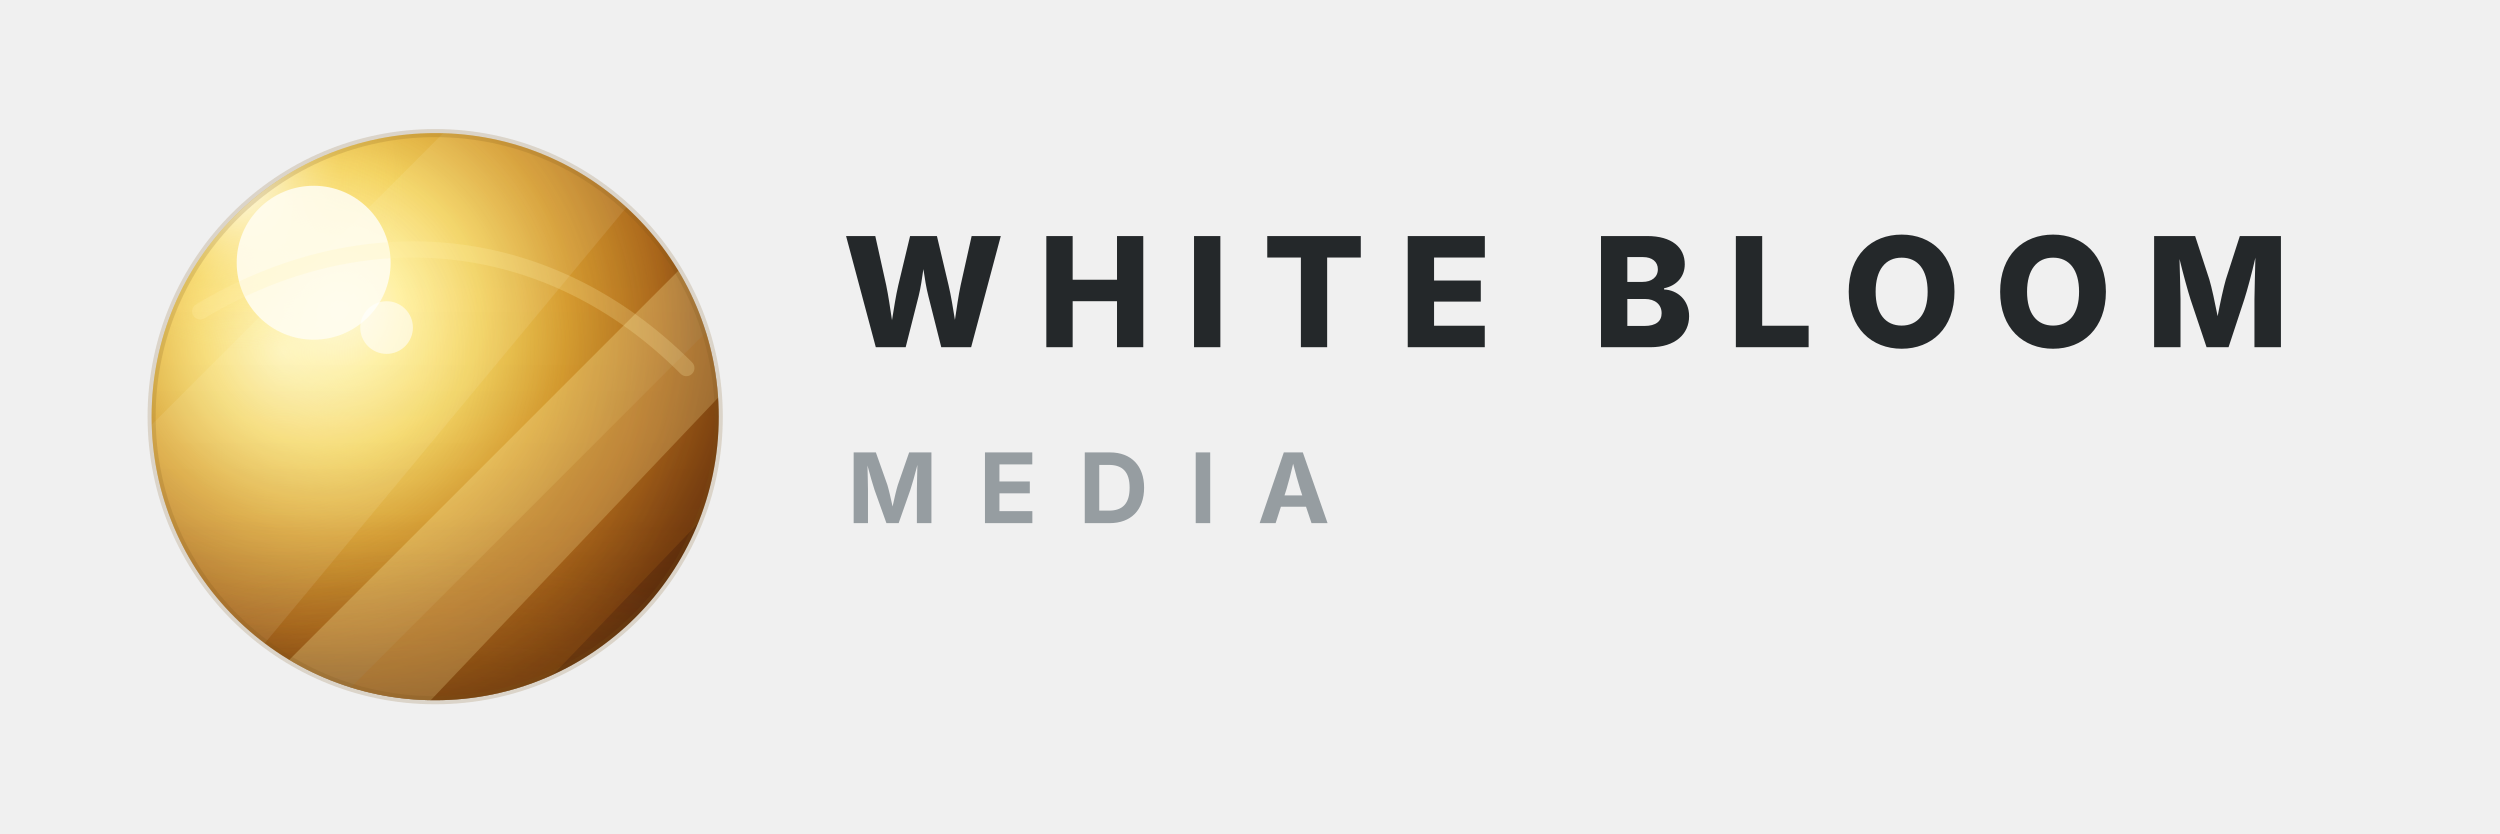
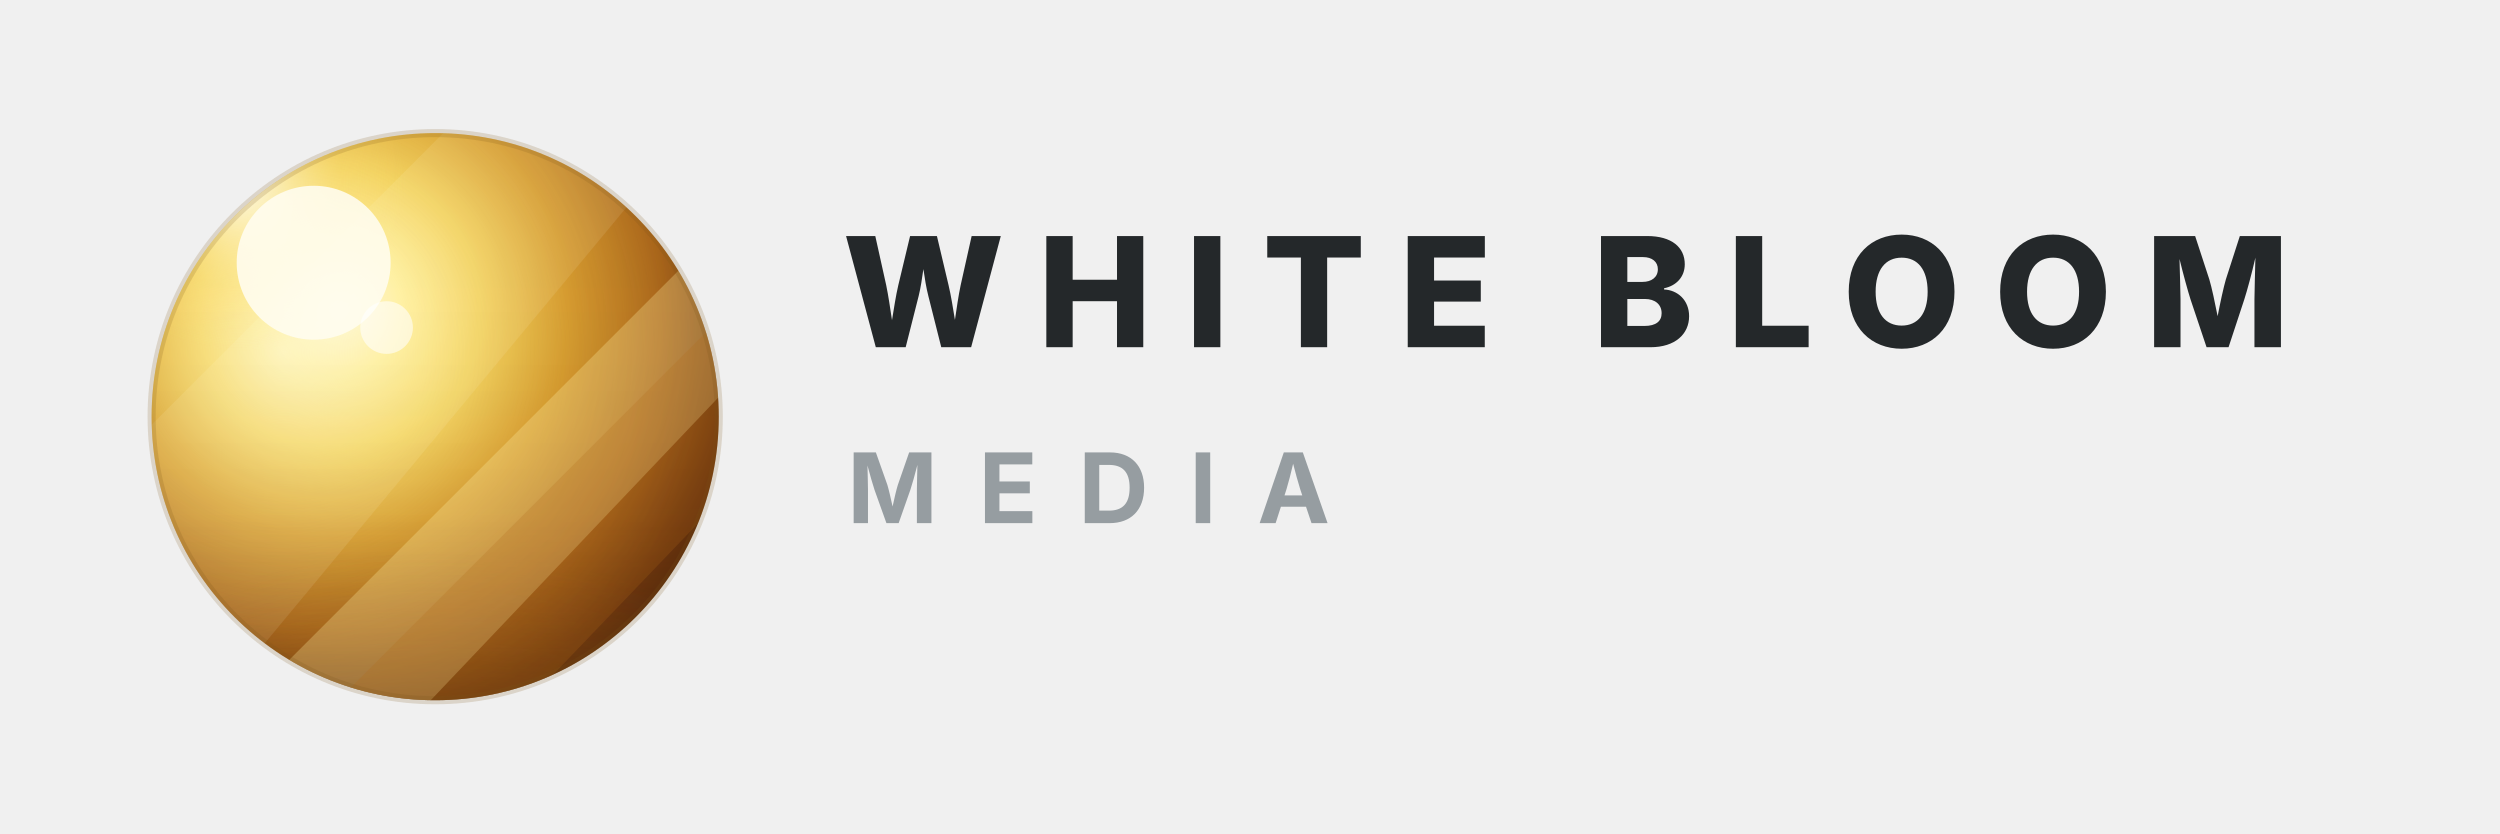
<svg xmlns="http://www.w3.org/2000/svg" viewBox="0 0 540 180" role="img" aria-labelledby="title">
  <g transform="translate(24 20) scale(.875)">
    <defs>
      <radialGradient id="markBase" cx="33%" cy="31%" r="92%">
        <stop offset="0" stop-color="#fffef4" />
        <stop offset="0.12" stop-color="#fff1a1" />
        <stop offset="0.27" stop-color="#f3d35d" />
        <stop offset="0.44" stop-color="#d49a2e" />
        <stop offset="0.62" stop-color="#a8641a" />
        <stop offset="0.78" stop-color="#67320d" />
        <stop offset="1" stop-color="#251205" />
      </radialGradient>
      <radialGradient id="markLeftGlow" cx="24%" cy="39%" r="72%">
        <stop offset="0" stop-color="#fff9d5" stop-opacity="0.58" />
        <stop offset=".34" stop-color="#ffe98e" stop-opacity="0.24" />
        <stop offset=".72" stop-color="#dba33b" stop-opacity=".08" />
        <stop offset="1" stop-color="#dba33b" stop-opacity="0" />
      </radialGradient>
      <radialGradient id="markFlare" cx="31%" cy="30%" r="42%">
        <stop offset="0" stop-color="#ffffff" stop-opacity=".95" />
        <stop offset=".24" stop-color="#fffce7" stop-opacity=".56" />
        <stop offset=".62" stop-color="#ffe88d" stop-opacity=".16" />
        <stop offset="1" stop-color="#ffe88d" stop-opacity="0" />
      </radialGradient>
      <linearGradient id="markBottomShade" x1="80" y1="38" x2="80" y2="170" gradientUnits="userSpaceOnUse">
        <stop offset="0" stop-color="#4b260a" stop-opacity="0" />
        <stop offset=".5" stop-color="#70400f" stop-opacity=".04" />
        <stop offset=".74" stop-color="#74410f" stop-opacity=".24" />
        <stop offset="1" stop-color="#281307" stop-opacity=".72" />
      </linearGradient>
      <radialGradient id="markBottomBrown" cx="50%" cy="104%" r="76%">
        <stop offset="0" stop-color="#281307" stop-opacity="0.92" />
        <stop offset=".34" stop-color="#70400f" stop-opacity="0.55" />
        <stop offset=".66" stop-color="#a66b1e" stop-opacity="0.16" />
        <stop offset="1" stop-color="#a66b1e" stop-opacity="0" />
      </radialGradient>
      <clipPath id="markClip">
        <circle cx="80" cy="80" r="70" />
      </clipPath>
    </defs>
    <circle cx="80" cy="80" r="70" fill="url(#markBase)" />
    <g clip-path="url(#markClip)">
      <circle cx="80" cy="80" r="72" fill="url(#markLeftGlow)" />
      <ellipse cx="80" cy="139" rx="82" ry="58" fill="url(#markBottomBrown)" />
      <circle cx="80" cy="80" r="72" fill="url(#markBottomShade)" opacity="0.62" />
      <path d="M92 172 172 92v80z" fill="#3a1706" opacity="0.28" />
      <path d="M12 172 172 12v40L58 172z" fill="#fff2a8" opacity="0.28" />
      <path d="M34 172 172 34v44L82 172z" fill="#b36a18" opacity="0.22" />
      <path d="M-16 108 108 -16h56L8 172H-16z" fill="#fffbe2" opacity="0.1" />
      <circle cx="50" cy="42" r="50" fill="url(#markFlare)" />
      <circle cx="50" cy="42" r="19" fill="#fffdf0" opacity=".88" />
      <circle cx="68" cy="58" r="6.5" fill="#ffffff" opacity=".58" />
-       <path d="M22 54c40-24 86-20 120 14" fill="none" stroke="#fff0ad" stroke-opacity="0.22" stroke-width="4" stroke-linecap="round" />
    </g>
    <circle cx="80" cy="80" r="70" fill="none" stroke="#7b5318" stroke-opacity=".18" stroke-width="2" />
  </g>
  <g font-family="Inter, Arial, Helvetica, sans-serif" text-rendering="geometricPrecision">
    <text x="182" y="75" fill="#24282a" font-size="33" font-weight="800" letter-spacing="7.2">WHITE BLOOM</text>
    <text x="183" y="113" fill="#969da1" font-size="21" font-weight="700" letter-spacing="8.8">MEDIA</text>
  </g>
</svg>
